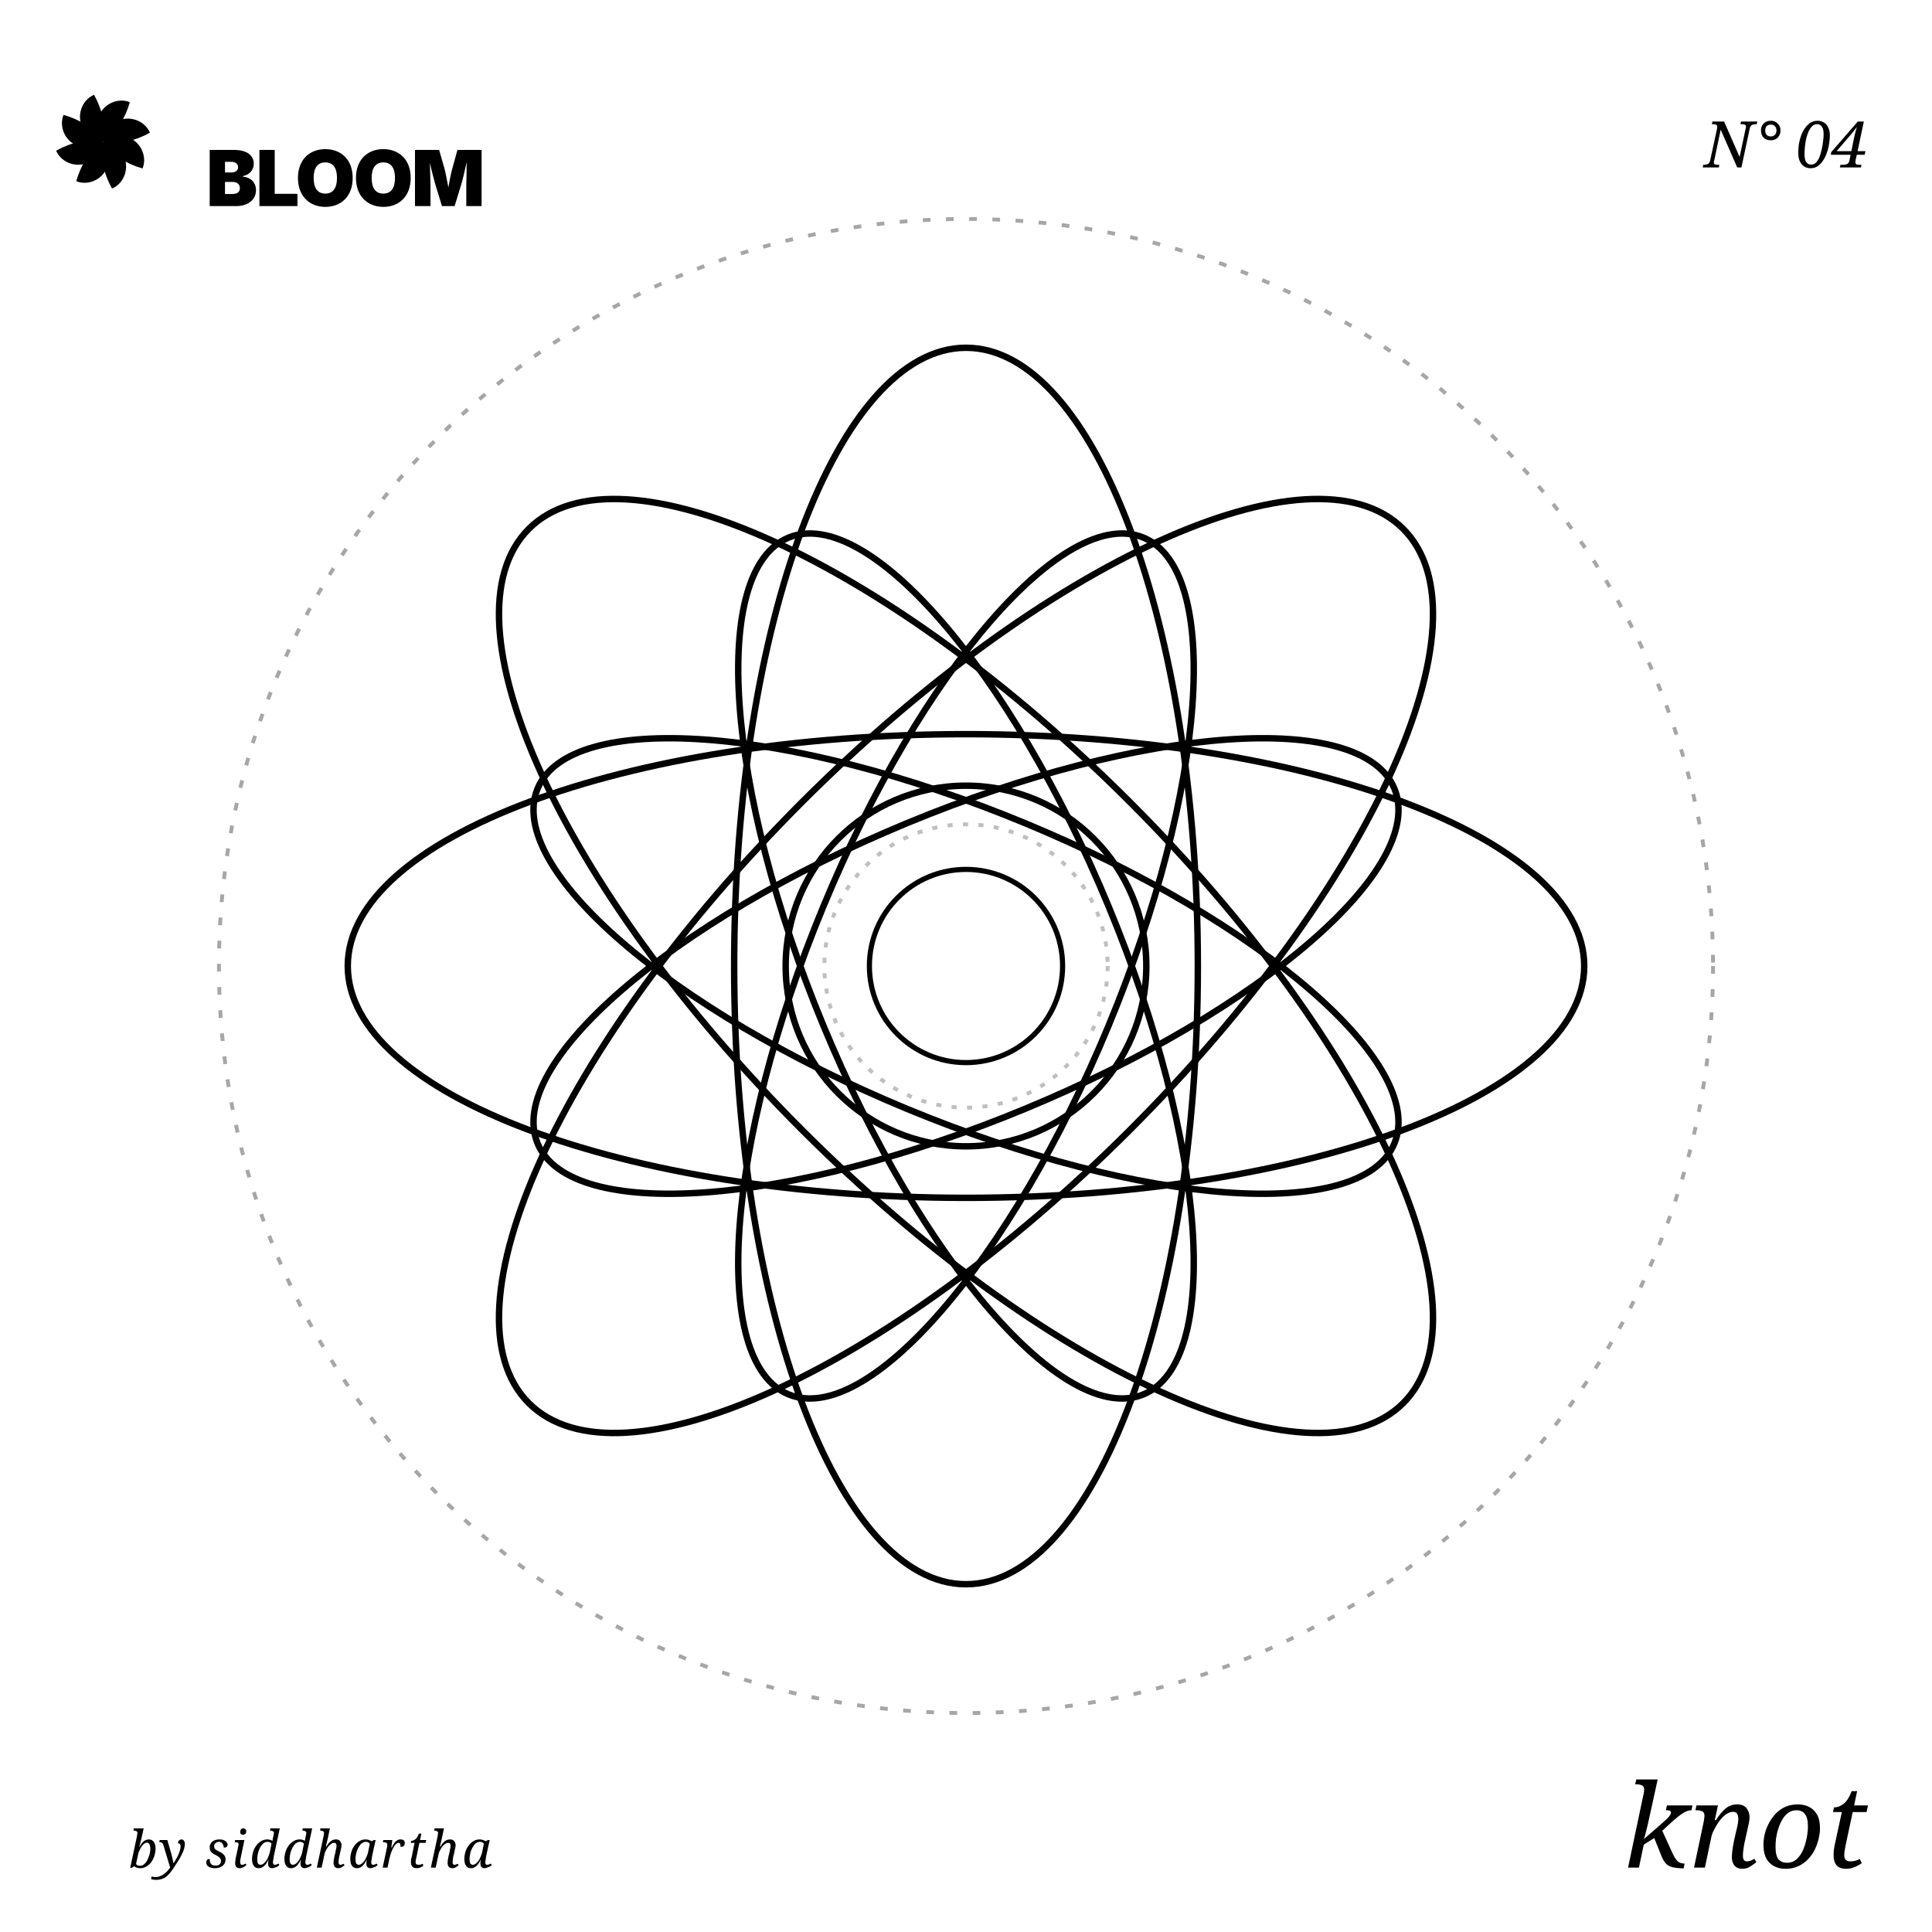
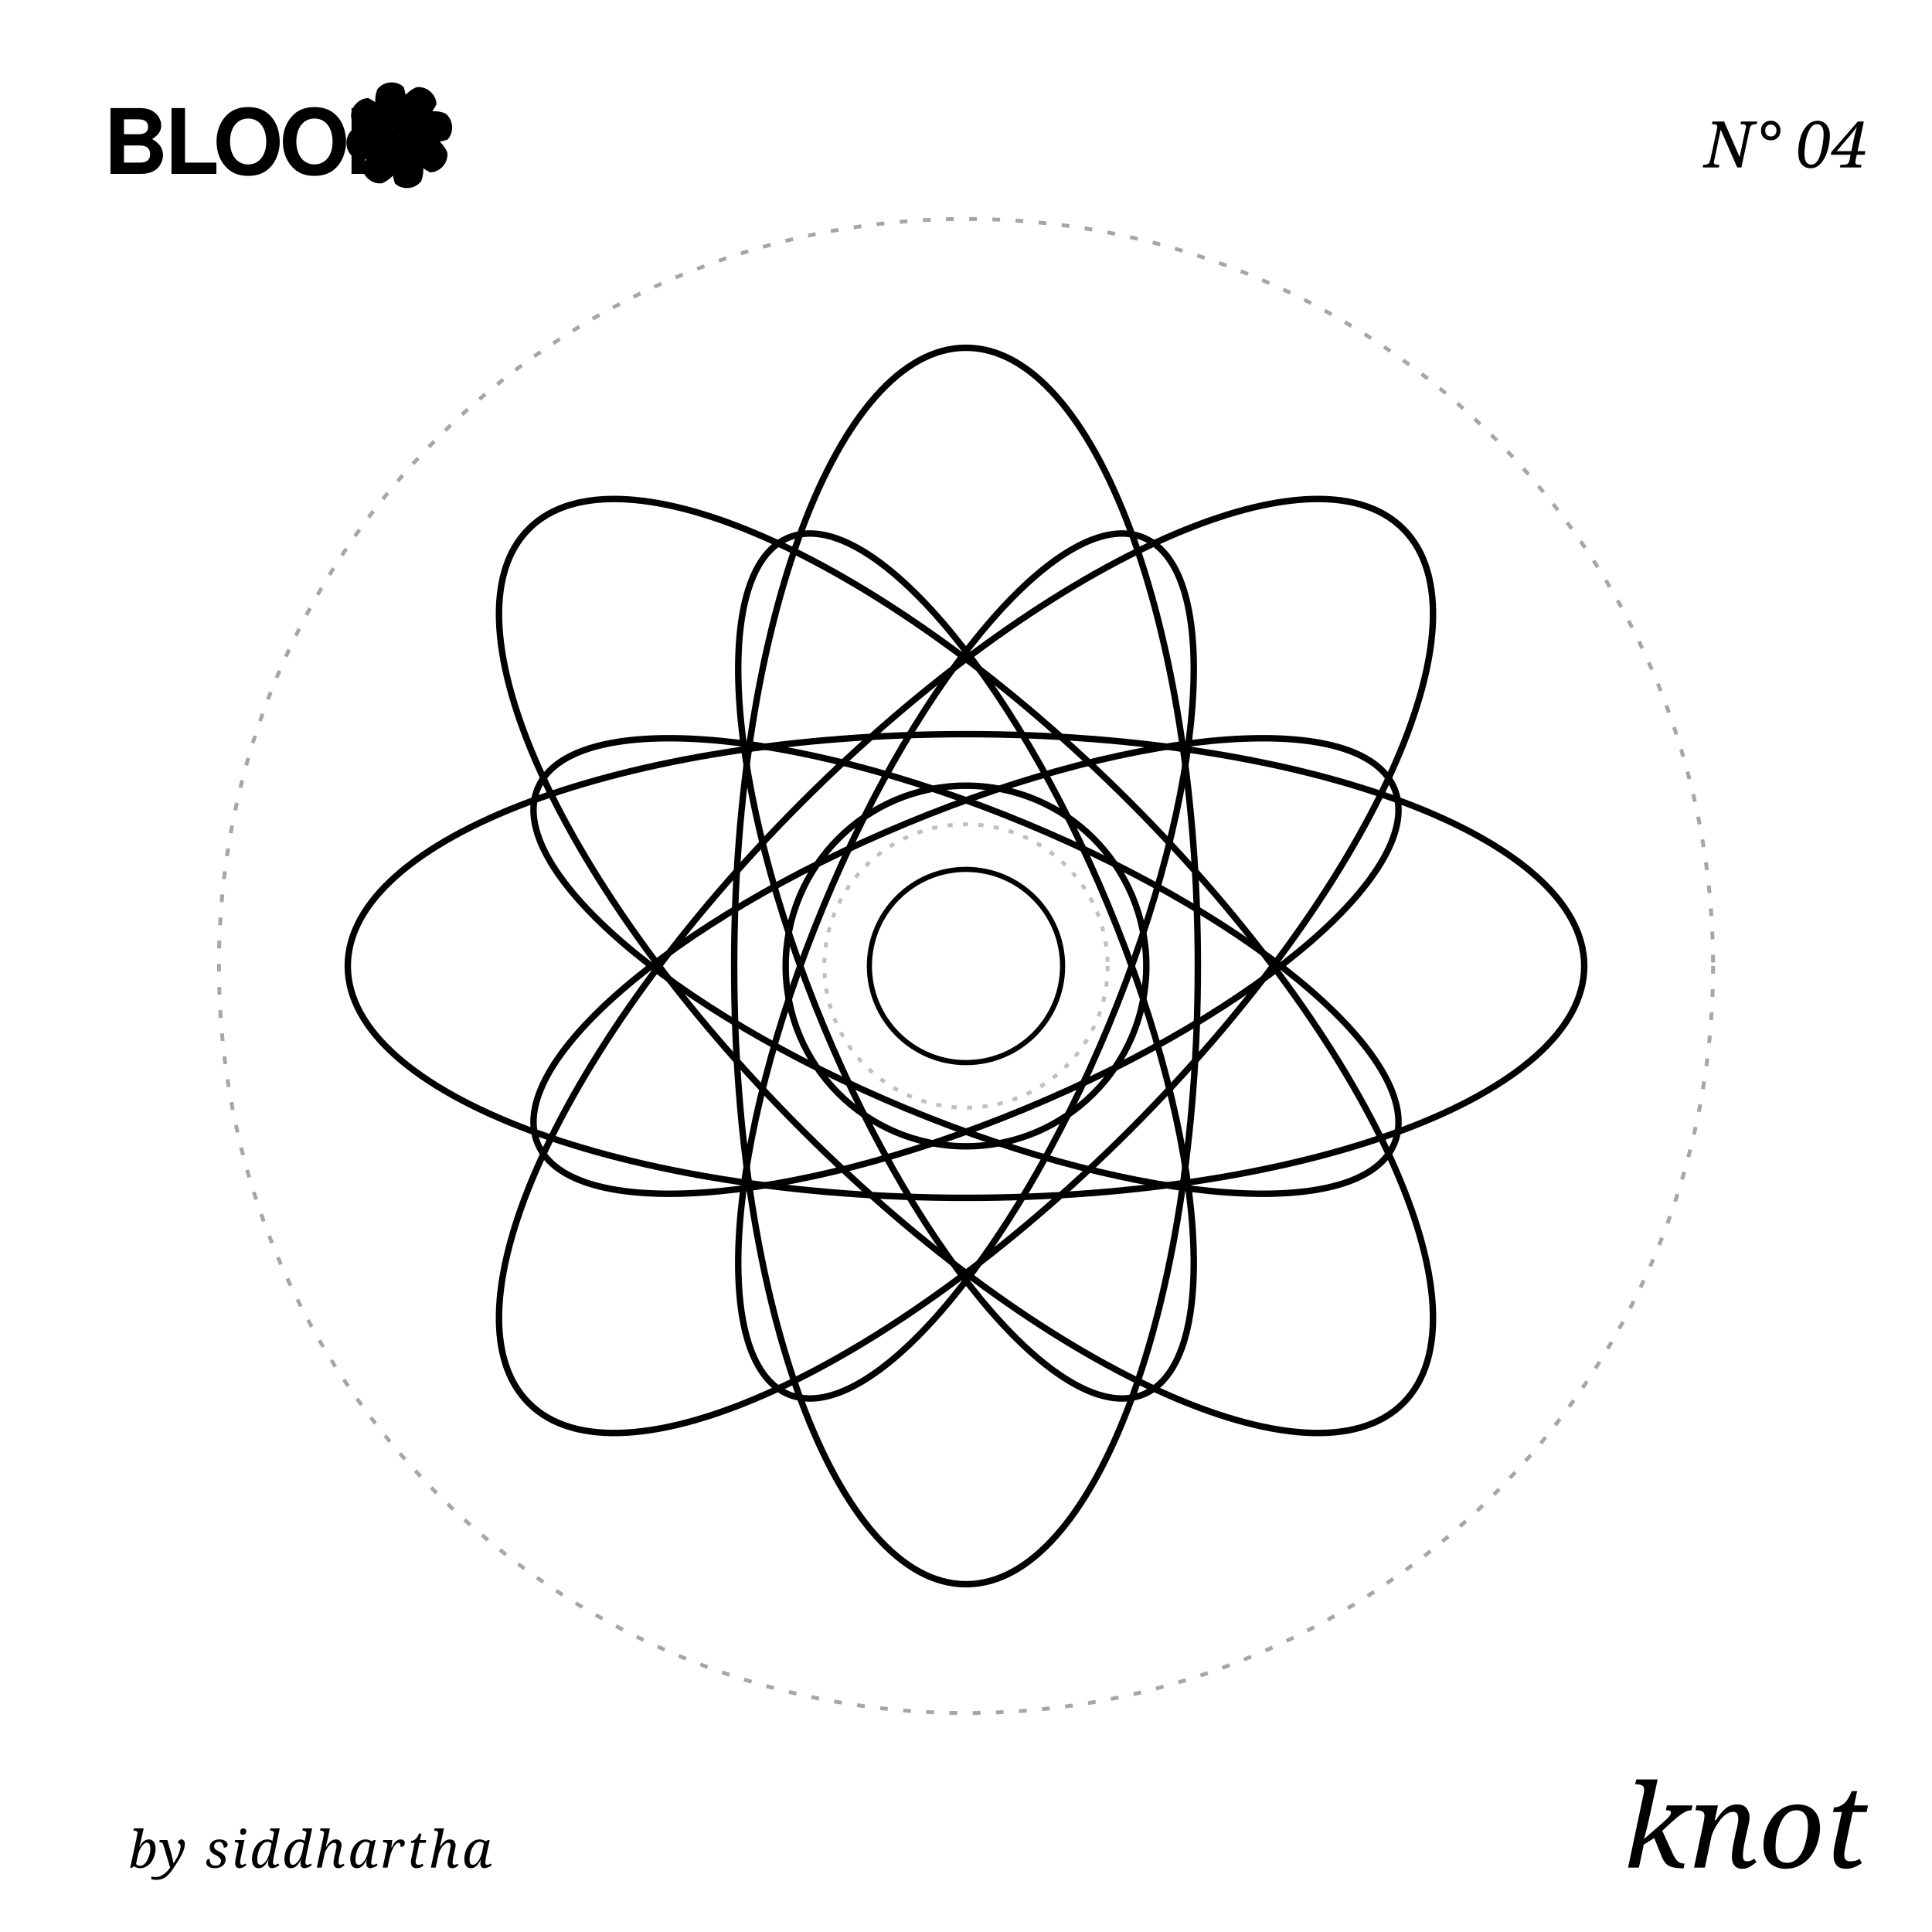
<svg xmlns="http://www.w3.org/2000/svg" viewBox="-75 -75 150 150" width="600" height="600">
  <circle r="58" fill="none" stroke="#000" stroke-width="0.3" stroke-dasharray="0.6,1.2" opacity="0.35" />
  <circle r="7.5" fill="none" stroke="#000" stroke-width="0.4" />
  <circle r="11" fill="none" stroke="#000" stroke-width="0.3" stroke-dasharray="0.4,0.8" opacity="0.25" />
  <g fill="none" stroke="#000" stroke-width="0.5">
    <ellipse rx="48" ry="18" transform="rotate(0)" />
    <ellipse rx="48" ry="18" transform="rotate(45)" />
    <ellipse rx="48" ry="18" transform="rotate(90)" />
    <ellipse rx="48" ry="18" transform="rotate(135)" />
    <ellipse rx="36" ry="12" transform="rotate(22.5)" />
    <ellipse rx="36" ry="12" transform="rotate(67.5)" />
    <ellipse rx="36" ry="12" transform="rotate(112.5)" />
    <ellipse rx="36" ry="12" transform="rotate(157.5)" />
    <circle r="14" />
  </g>
-   <g transform="translate(-67 -62)">
-     <g transform="translate(0 -2) scale(0.07)">
-       <path d="M 0,0 C 4,-18 -2,-38 -10,-52 C -24,-46 -30,-28 -22,-14 C -14,-6 -5,-3 0,0 Z" fill="#000" stroke="none" transform="rotate(0)" />
-       <path d="M 0,0 C 4,-18 -2,-38 -10,-52 C -24,-46 -30,-28 -22,-14 C -14,-6 -5,-3 0,0 Z" fill="#000" stroke="none" transform="rotate(45)" />
-       <path d="M 0,0 C 4,-18 -2,-38 -10,-52 C -24,-46 -30,-28 -22,-14 C -14,-6 -5,-3 0,0 Z" fill="#000" stroke="none" transform="rotate(90)" />
-       <path d="M 0,0 C 4,-18 -2,-38 -10,-52 C -24,-46 -30,-28 -22,-14 C -14,-6 -5,-3 0,0 Z" fill="#000" stroke="none" transform="rotate(135)" />
-       <path d="M 0,0 C 4,-18 -2,-38 -10,-52 C -24,-46 -30,-28 -22,-14 C -14,-6 -5,-3 0,0 Z" fill="#000" stroke="none" transform="rotate(180)" />
-       <path d="M 0,0 C 4,-18 -2,-38 -10,-52 C -24,-46 -30,-28 -22,-14 C -14,-6 -5,-3 0,0 Z" fill="#000" stroke="none" transform="rotate(225)" />
-       <path d="M 0,0 C 4,-18 -2,-38 -10,-52 C -24,-46 -30,-28 -22,-14 C -14,-6 -5,-3 0,0 Z" fill="#000" stroke="none" transform="rotate(270)" />
-       <path d="M 0,0 C 4,-18 -2,-38 -10,-52 C -24,-46 -30,-28 -22,-14 C -14,-6 -5,-3 0,0 Z" fill="#000" stroke="none" transform="rotate(315)" />
+   <g transform="translate(-67 -64)">
+     <text x="0" y="2.5" font-family="Helvetica Neue, Helvetica, Inter, Arial Black, sans-serif" font-weight="900" font-stretch="condensed" font-size="7" letter-spacing="-0.3" fill="#000">BLOOM</text>
+     <g transform="translate(23 -0.5) scale(0.085)">
+       <path d="M 0,0 C 4,-14 10,-26 4,-44 C -2,-50 -14,-50 -20,-42 C -24,-32 -22,-18 -14,-10 C -8,-5 -2,-2 0,0 Z" fill="#000" stroke="none" transform="rotate(0)" />
+       <path d="M 0,0 C 4,-14 10,-26 4,-44 C -2,-50 -14,-50 -20,-42 C -24,-32 -22,-18 -14,-10 C -8,-5 -2,-2 0,0 Z" fill="#000" stroke="none" transform="rotate(45)" />
+       <path d="M 0,0 C 4,-14 10,-26 4,-44 C -2,-50 -14,-50 -20,-42 C -24,-32 -22,-18 -14,-10 C -8,-5 -2,-2 0,0 Z" fill="#000" stroke="none" transform="rotate(90)" />
+       <path d="M 0,0 C 4,-14 10,-26 4,-44 C -2,-50 -14,-50 -20,-42 C -24,-32 -22,-18 -14,-10 C -8,-5 -2,-2 0,0 Z" fill="#000" stroke="none" transform="rotate(135)" />
+       <path d="M 0,0 C 4,-14 10,-26 4,-44 C -2,-50 -14,-50 -20,-42 C -24,-32 -22,-18 -14,-10 C -8,-5 -2,-2 0,0 Z" fill="#000" stroke="none" transform="rotate(180)" />
+       <path d="M 0,0 C 4,-14 10,-26 4,-44 C -2,-50 -14,-50 -20,-42 C -24,-32 -22,-18 -14,-10 C -8,-5 -2,-2 0,0 Z" fill="#000" stroke="none" transform="rotate(225)" />
+       <path d="M 0,0 C 4,-14 10,-26 4,-44 C -2,-50 -14,-50 -20,-42 C -24,-32 -22,-18 -14,-10 C -8,-5 -2,-2 0,0 Z" fill="#000" stroke="none" transform="rotate(270)" />
+       <path d="M 0,0 C 4,-14 10,-26 4,-44 C -2,-50 -14,-50 -20,-42 C -24,-32 -22,-18 -14,-10 C -8,-5 -2,-2 0,0 Z" fill="#000" stroke="none" transform="rotate(315)" />
    </g>
-     <text x="8" y="3" font-family="Avenir Next Rounded Bold, Helvetica Rounded, SF Pro Rounded, Inter, sans-serif" font-weight="900" font-size="6" letter-spacing="-0.15" fill="#000">BLOOM</text>
  </g>
  <text x="70" y="-62" text-anchor="end" font-family="EB Garamond, Georgia, serif" font-style="italic" font-size="5" fill="#000">N° 04</text>
  <text x="-65" y="70" font-family="EB Garamond, Georgia, serif" font-style="italic" font-size="4" letter-spacing="0.05em" fill="#000">by siddhartha</text>
  <text x="70" y="70" text-anchor="end" font-family="EB Garamond, Georgia, serif" font-style="italic" font-size="9" fill="#000">knot</text>
</svg>
